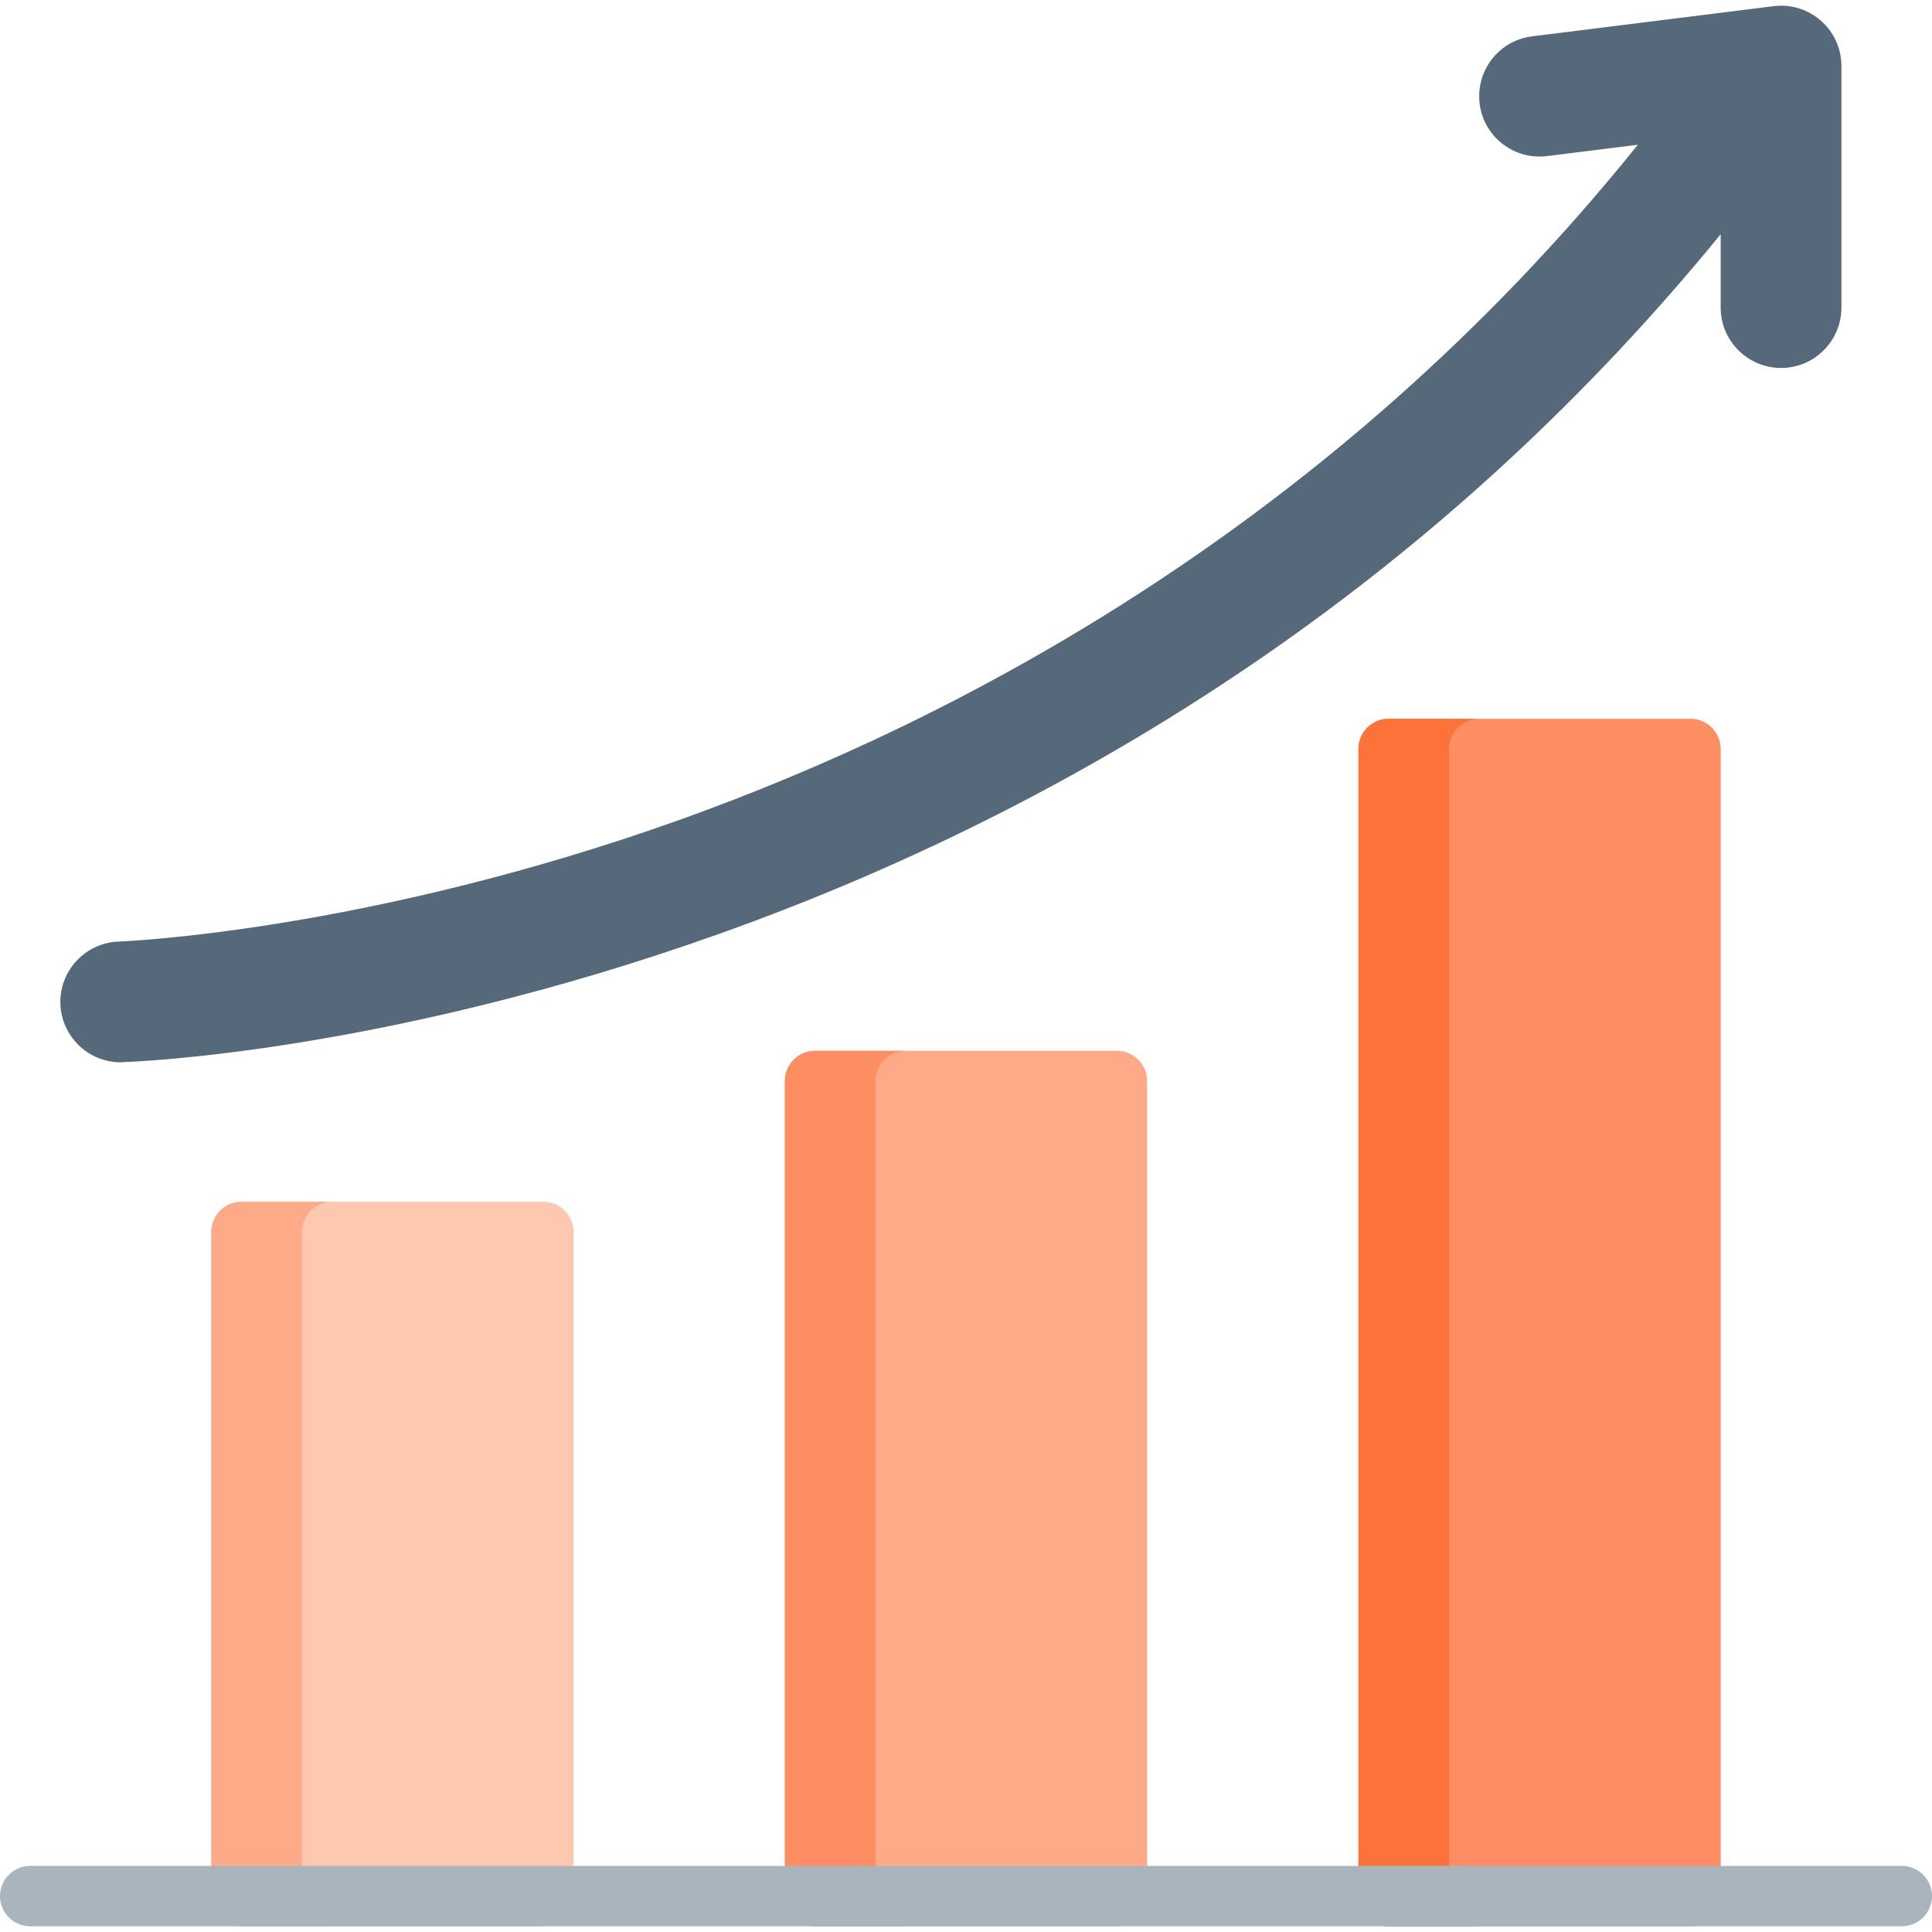
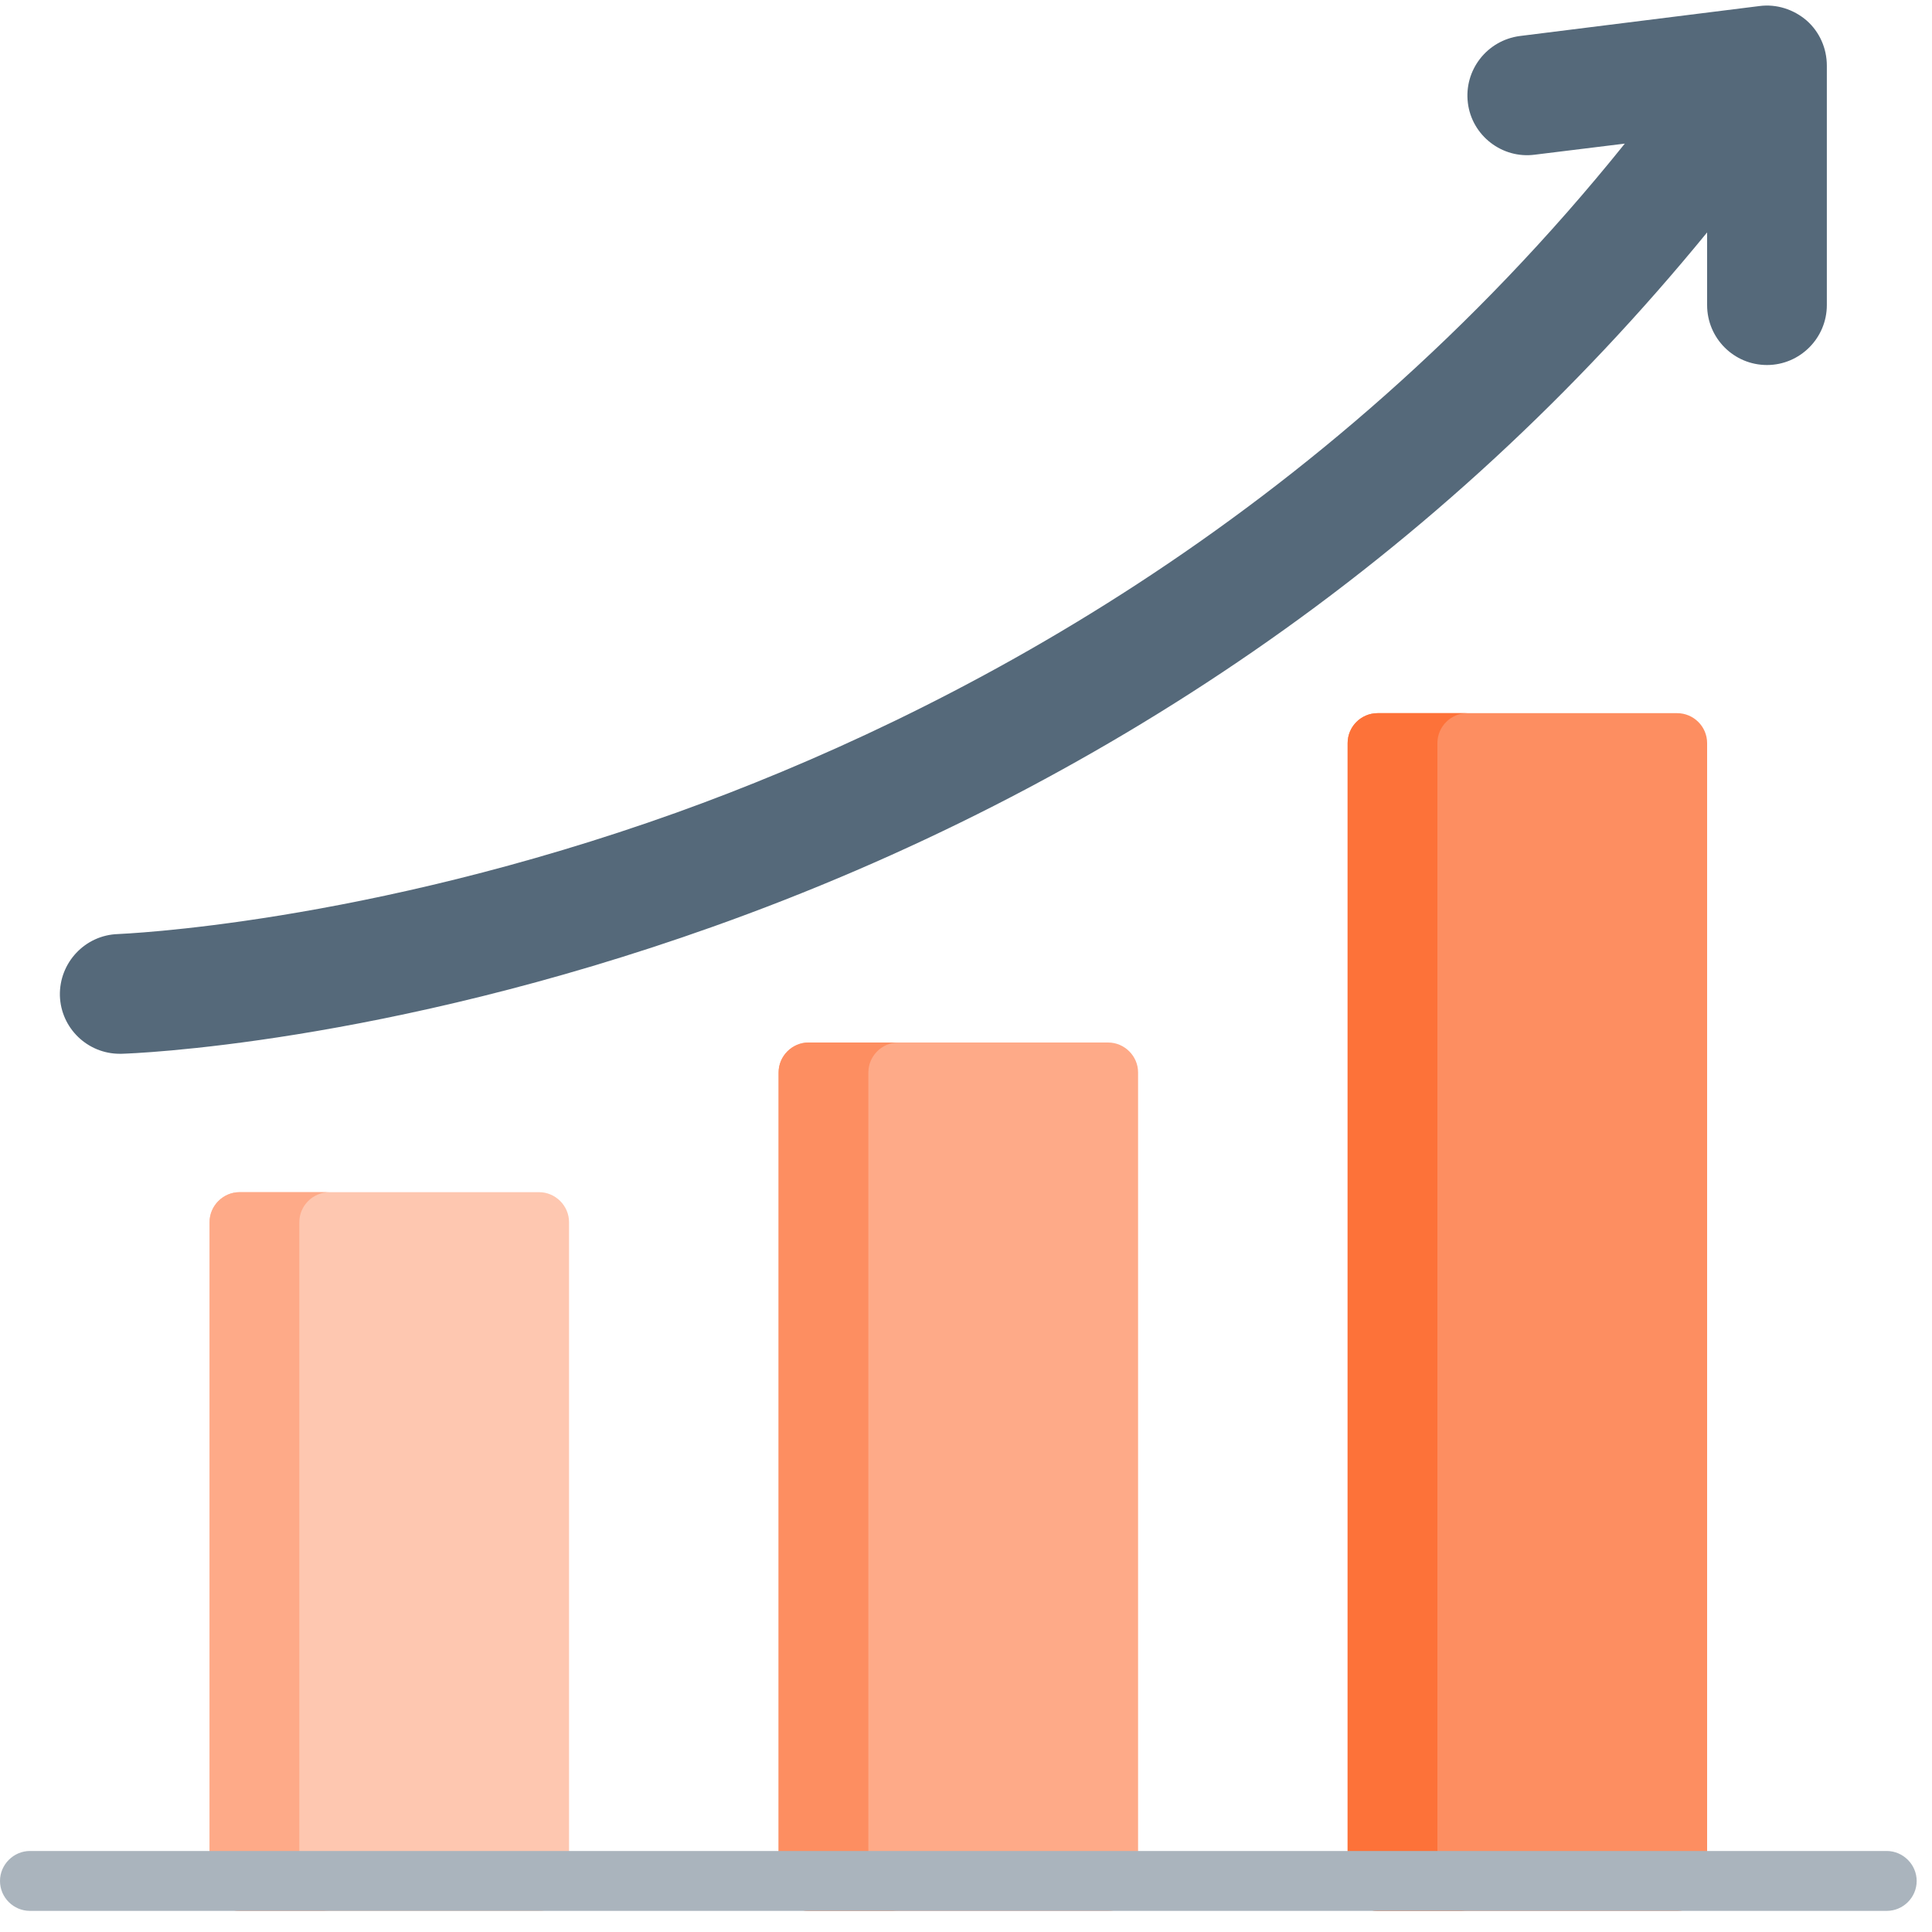
- <svg xmlns="http://www.w3.org/2000/svg" width="50pt" height="50pt" viewBox="0 0 50 50" version="1.1">
+ <svg xmlns="http://www.w3.org/2000/svg" width="30pt" height="30pt" viewBox="0 0 30 30" version="1.1">
  <g id="surface1">
-     <path style=" stroke:none;fill-rule:nonzero;fill:rgb(99.608%,78.039%,69.02%);fill-opacity:1;" d="M 14.062 31.102 L 6.25 31.102 C 5.82 31.102 5.469 31.453 5.469 31.883 L 5.469 49.07 C 5.469 49.504 5.82 49.852 6.25 49.852 L 14.062 49.852 C 14.492 49.852 14.844 49.504 14.844 49.07 L 14.844 31.883 C 14.844 31.453 14.492 31.102 14.062 31.102 Z M 14.062 31.102 " />
-     <path style=" stroke:none;fill-rule:nonzero;fill:rgb(99.608%,66.667%,53.333%);fill-opacity:1;" d="M 7.812 49.07 L 7.812 31.883 C 7.812 31.453 8.164 31.102 8.594 31.102 L 6.25 31.102 C 5.82 31.102 5.469 31.453 5.469 31.883 L 5.469 49.07 C 5.469 49.504 5.82 49.852 6.25 49.852 L 8.594 49.852 C 8.164 49.852 7.812 49.504 7.812 49.07 Z M 7.812 49.07 " />
-     <path style=" stroke:none;fill-rule:nonzero;fill:rgb(99.608%,66.667%,53.333%);fill-opacity:1;" d="M 28.906 27.195 L 21.094 27.195 C 20.664 27.195 20.312 27.547 20.312 27.977 L 20.312 49.07 C 20.312 49.504 20.664 49.852 21.094 49.852 L 28.906 49.852 C 29.336 49.852 29.688 49.504 29.688 49.07 L 29.688 27.977 C 29.688 27.547 29.336 27.195 28.906 27.195 Z M 28.906 27.195 " />
-     <path style=" stroke:none;fill-rule:nonzero;fill:rgb(99.216%,55.686%,38.039%);fill-opacity:1;" d="M 22.656 49.07 L 22.656 27.977 C 22.656 27.547 23.008 27.195 23.438 27.195 L 21.094 27.195 C 20.664 27.195 20.312 27.547 20.312 27.977 L 20.312 49.07 C 20.312 49.504 20.664 49.852 21.094 49.852 L 23.438 49.852 C 23.008 49.852 22.656 49.504 22.656 49.07 Z M 22.656 49.07 " />
-     <path style=" stroke:none;fill-rule:nonzero;fill:rgb(99.216%,55.686%,38.039%);fill-opacity:1;" d="M 43.75 18.602 L 35.938 18.602 C 35.508 18.602 35.156 18.953 35.156 19.383 L 35.156 49.07 C 35.156 49.504 35.508 49.852 35.938 49.852 L 43.75 49.852 C 44.18 49.852 44.531 49.504 44.531 49.07 L 44.531 19.383 C 44.531 18.953 44.18 18.602 43.75 18.602 Z M 43.75 18.602 " />
-     <path style=" stroke:none;fill-rule:nonzero;fill:rgb(99.216%,44.706%,22.353%);fill-opacity:1;" d="M 37.5 49.07 L 37.5 19.383 C 37.5 18.953 37.852 18.602 38.281 18.602 L 35.938 18.602 C 35.508 18.602 35.156 18.953 35.156 19.383 L 35.156 49.07 C 35.156 49.504 35.508 49.852 35.938 49.852 L 38.281 49.852 C 37.852 49.852 37.5 49.504 37.5 49.07 Z M 37.5 49.07 " />
-     <path style=" stroke:none;fill-rule:nonzero;fill:rgb(66.667%,70.588%,74.118%);fill-opacity:1;" d="M 49.219 49.852 L 0.781 49.852 C 0.352 49.852 0 49.504 0 49.07 C 0 48.641 0.352 48.289 0.781 48.289 L 49.219 48.289 C 49.648 48.289 50 48.641 50 49.07 C 50 49.504 49.648 49.852 49.219 49.852 Z M 49.219 49.852 " />
-     <path style=" stroke:none;fill-rule:nonzero;fill:rgb(33.333%,41.176%,47.843%);fill-opacity:1;" d="M 47.129 0.539 C 46.793 0.242 46.344 0.102 45.898 0.16 L 39.648 0.941 C 38.793 1.047 38.188 1.828 38.293 2.684 C 38.398 3.539 39.184 4.148 40.039 4.039 L 42.387 3.746 C 34.438 13.637 24.664 18.68 17.652 21.195 C 9.465 24.129 3.141 24.363 3.078 24.367 C 2.215 24.395 1.539 25.113 1.562 25.977 C 1.59 26.82 2.281 27.492 3.125 27.492 C 3.141 27.492 3.156 27.488 3.172 27.488 C 3.445 27.48 9.961 27.25 18.59 24.176 C 23.652 22.375 28.395 19.957 32.688 16.996 C 37.141 13.926 41.109 10.254 44.531 6.062 L 44.531 7.961 C 44.531 8.82 45.23 9.523 46.094 9.523 C 46.957 9.523 47.656 8.82 47.656 7.961 L 47.656 1.711 C 47.656 1.262 47.465 0.836 47.129 0.539 Z M 47.129 0.539 " />
+     <path style=" stroke:none;fill-rule:nonzero;fill:rgb(99.608%,78.039%,69.02%);fill-opacity:1;" d="M 8.371 18.512 L 3.719 18.512 C 3.465 18.512 3.254 18.723 3.254 18.977 L 3.254 29.207 C 3.254 29.465 3.465 29.672 3.719 29.672 L 8.371 29.672 C 8.625 29.672 8.836 29.465 8.836 29.207 L 8.836 18.977 C 8.836 18.723 8.625 18.512 8.371 18.512 Z M 8.371 18.512 " />
+     <path style=" stroke:none;fill-rule:nonzero;fill:rgb(99.608%,66.667%,53.333%);fill-opacity:1;" d="M 4.648 29.207 L 4.648 18.977 C 4.648 18.723 4.859 18.512 5.117 18.512 L 3.719 18.512 C 3.465 18.512 3.254 18.723 3.254 18.977 L 3.254 29.207 C 3.254 29.465 3.465 29.672 3.719 29.672 L 5.117 29.672 C 4.859 29.672 4.648 29.465 4.648 29.207 Z M 4.648 29.207 " />
+     <path style=" stroke:none;fill-rule:nonzero;fill:rgb(99.608%,66.667%,53.333%);fill-opacity:1;" d="M 17.207 16.188 L 12.555 16.188 C 12.301 16.188 12.09 16.398 12.09 16.652 L 12.09 29.207 C 12.09 29.465 12.301 29.672 12.555 29.672 L 17.207 29.672 C 17.461 29.672 17.672 29.465 17.672 29.207 L 17.672 16.652 C 17.672 16.398 17.461 16.188 17.207 16.188 Z M 17.207 16.188 " />
+     <path style=" stroke:none;fill-rule:nonzero;fill:rgb(99.216%,55.686%,38.039%);fill-opacity:1;" d="M 13.484 29.207 L 13.484 16.652 C 13.484 16.398 13.695 16.188 13.949 16.188 L 12.555 16.188 C 12.301 16.188 12.09 16.398 12.09 16.652 L 12.09 29.207 C 12.09 29.465 12.301 29.672 12.555 29.672 L 13.949 29.672 C 13.695 29.672 13.484 29.465 13.484 29.207 Z M 13.484 29.207 " />
+     <path style=" stroke:none;fill-rule:nonzero;fill:rgb(99.216%,55.686%,38.039%);fill-opacity:1;" d="M 26.043 11.074 L 21.391 11.074 C 21.137 11.074 20.926 11.281 20.926 11.539 L 20.926 29.207 C 20.926 29.465 21.137 29.672 21.391 29.672 L 26.043 29.672 C 26.297 29.672 26.508 29.465 26.508 29.207 L 26.508 11.539 C 26.508 11.281 26.297 11.074 26.043 11.074 Z M 26.043 11.074 " />
+     <path style=" stroke:none;fill-rule:nonzero;fill:rgb(99.216%,44.706%,22.353%);fill-opacity:1;" d="M 22.32 29.207 L 22.32 11.539 C 22.32 11.281 22.531 11.074 22.785 11.074 L 21.391 11.074 C 21.137 11.074 20.926 11.281 20.926 11.539 L 20.926 29.207 C 20.926 29.465 21.137 29.672 21.391 29.672 L 22.785 29.672 C 22.531 29.672 22.32 29.465 22.32 29.207 Z M 22.32 29.207 " />
+     <path style=" stroke:none;fill-rule:nonzero;fill:rgb(66.667%,70.588%,74.118%);fill-opacity:1;" d="M 29.297 29.672 L 0.465 29.672 C 0.211 29.672 0 29.465 0 29.207 C 0 28.953 0.211 28.742 0.465 28.742 L 29.297 28.742 C 29.551 28.742 29.762 28.953 29.762 29.207 C 29.762 29.465 29.551 29.672 29.297 29.672 Z M 29.297 29.672 " />
+     <path style=" stroke:none;fill-rule:nonzero;fill:rgb(33.333%,41.176%,47.843%);fill-opacity:1;" d="M 28.055 0.32 C 27.852 0.145 27.586 0.059 27.32 0.094 L 23.602 0.559 C 23.09 0.625 22.73 1.09 22.793 1.598 C 22.855 2.105 23.324 2.469 23.832 2.402 L 25.23 2.23 C 20.5 8.117 14.68 11.117 10.508 12.617 C 5.633 14.363 1.871 14.5 1.832 14.504 C 1.32 14.52 0.918 14.949 0.93 15.461 C 0.945 15.965 1.359 16.363 1.859 16.363 C 1.871 16.363 1.879 16.363 1.887 16.363 C 2.051 16.359 5.93 16.219 11.066 14.391 C 14.078 13.32 16.902 11.879 19.457 10.117 C 22.109 8.289 24.469 6.102 26.508 3.609 L 26.508 4.738 C 26.508 5.25 26.922 5.668 27.438 5.668 C 27.949 5.668 28.367 5.25 28.367 4.738 L 28.367 1.02 C 28.367 0.75 28.254 0.496 28.055 0.32 Z M 28.055 0.32 " />
  </g>
</svg>
